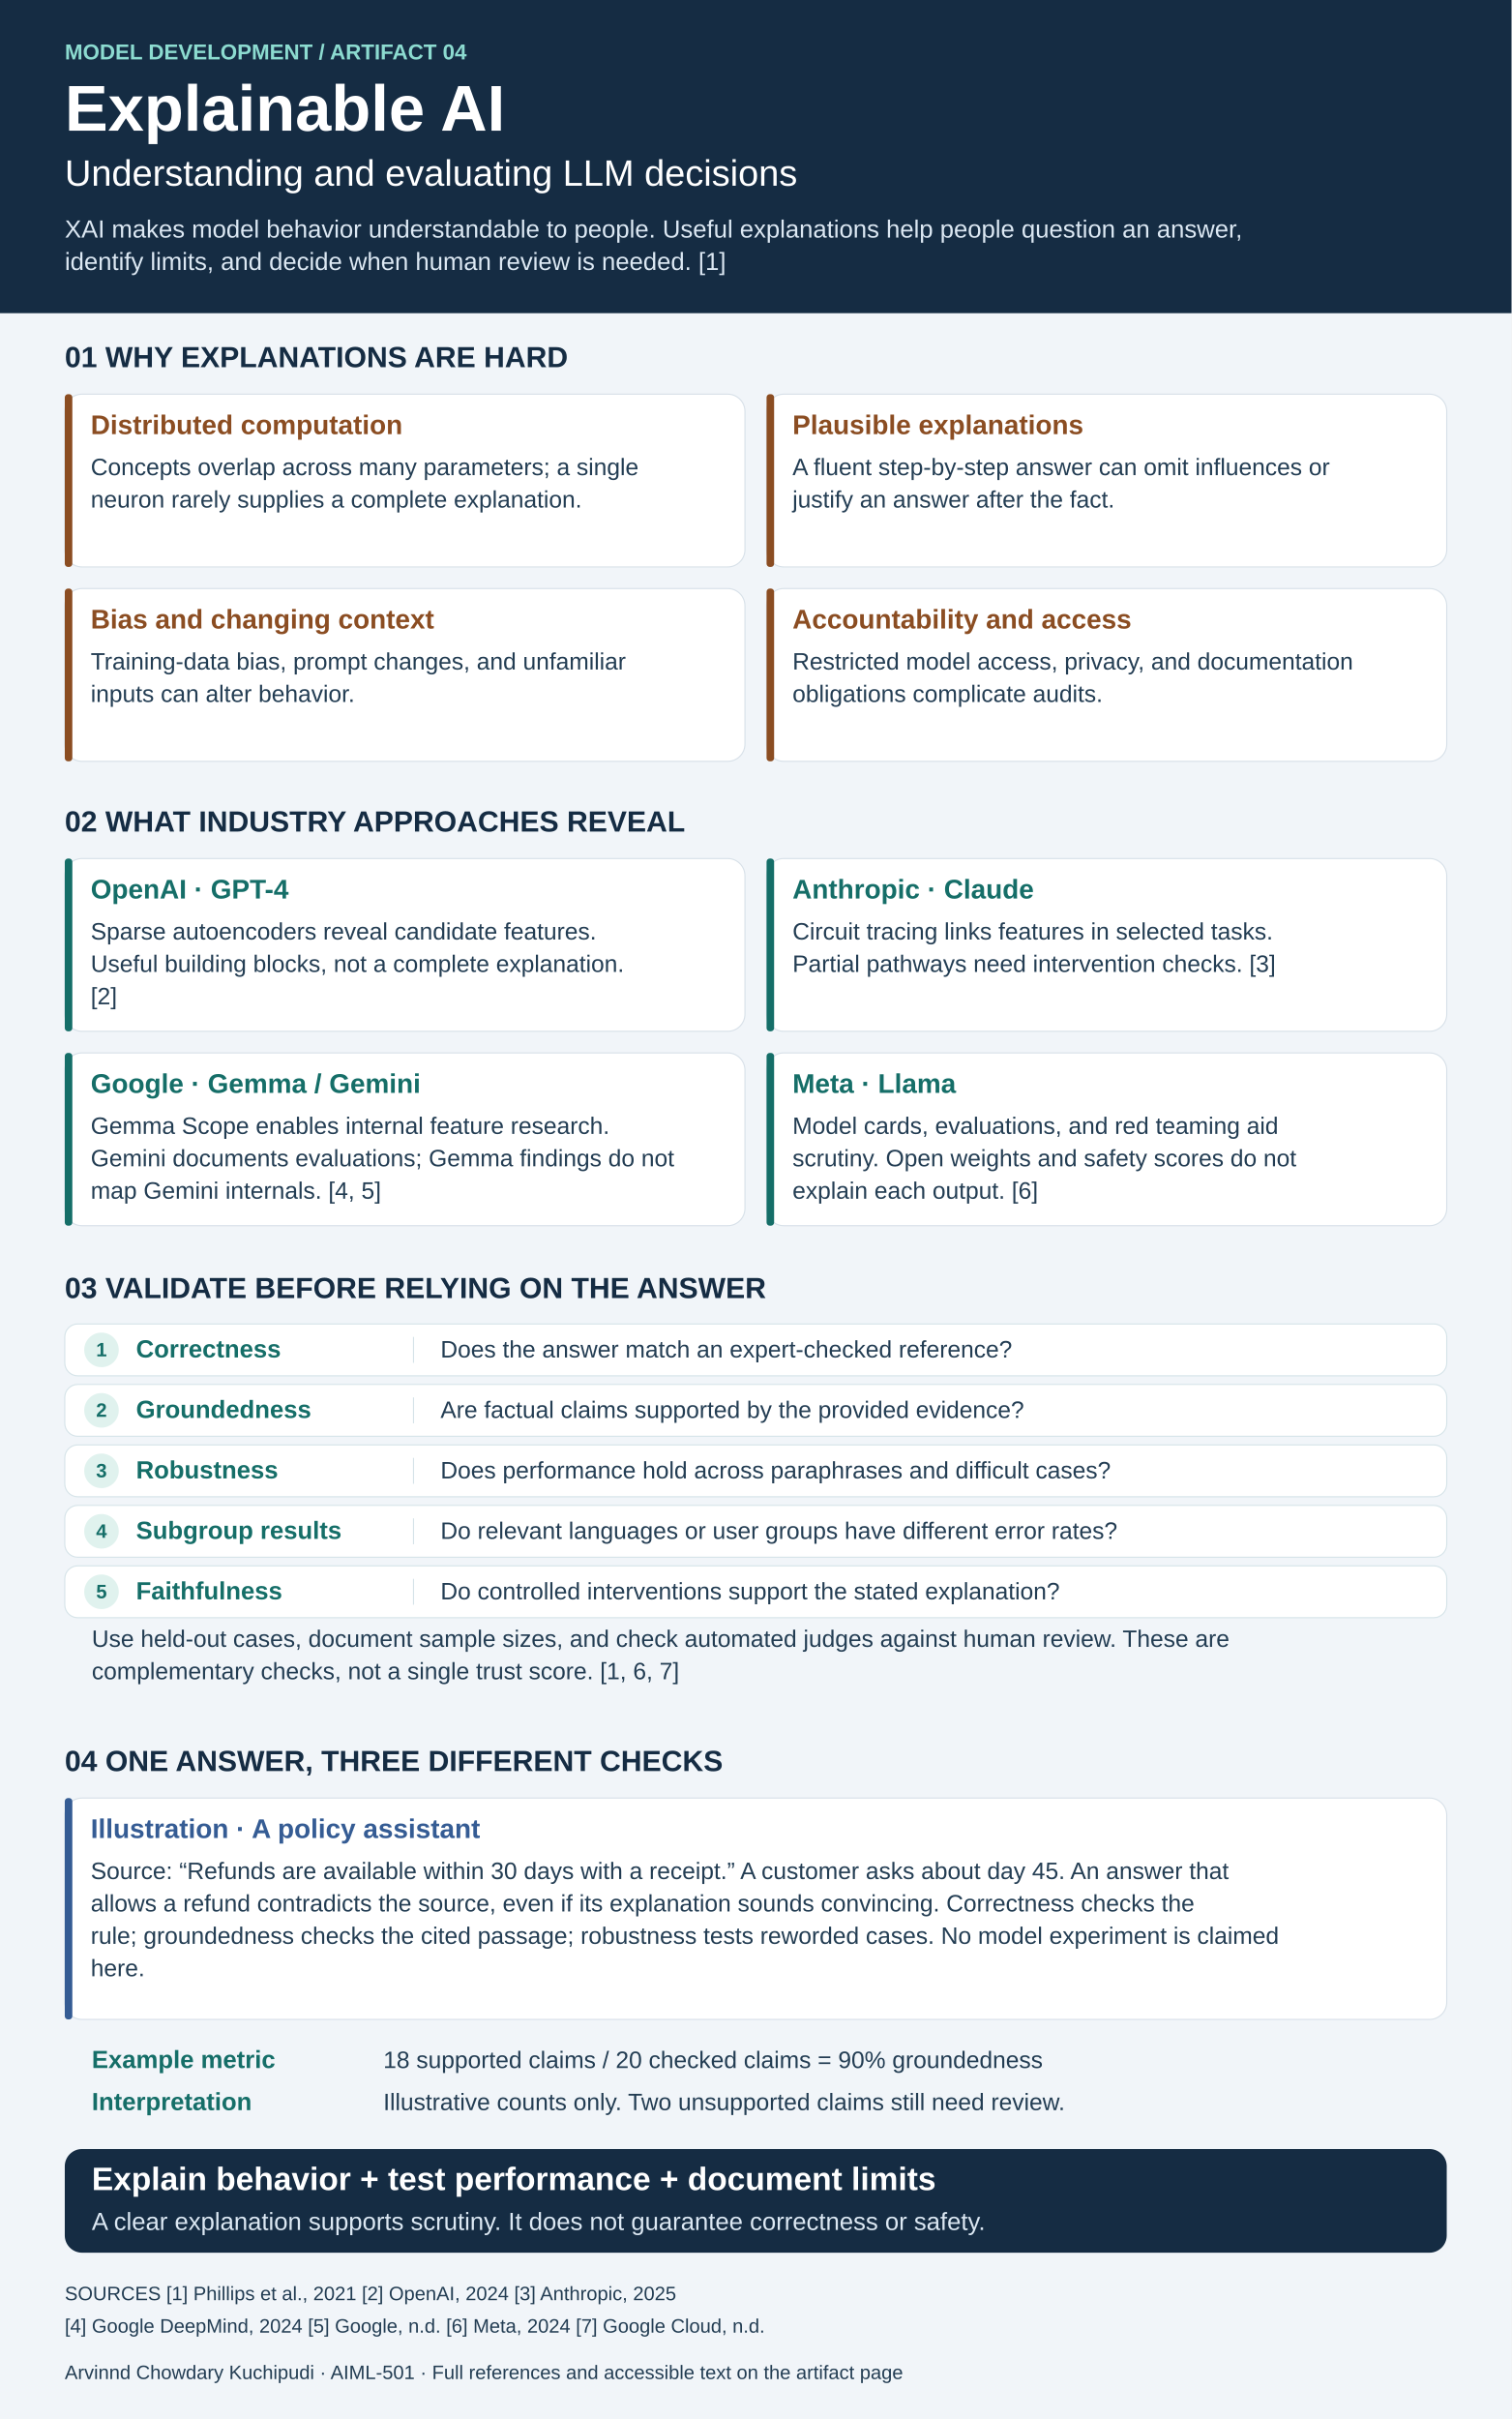
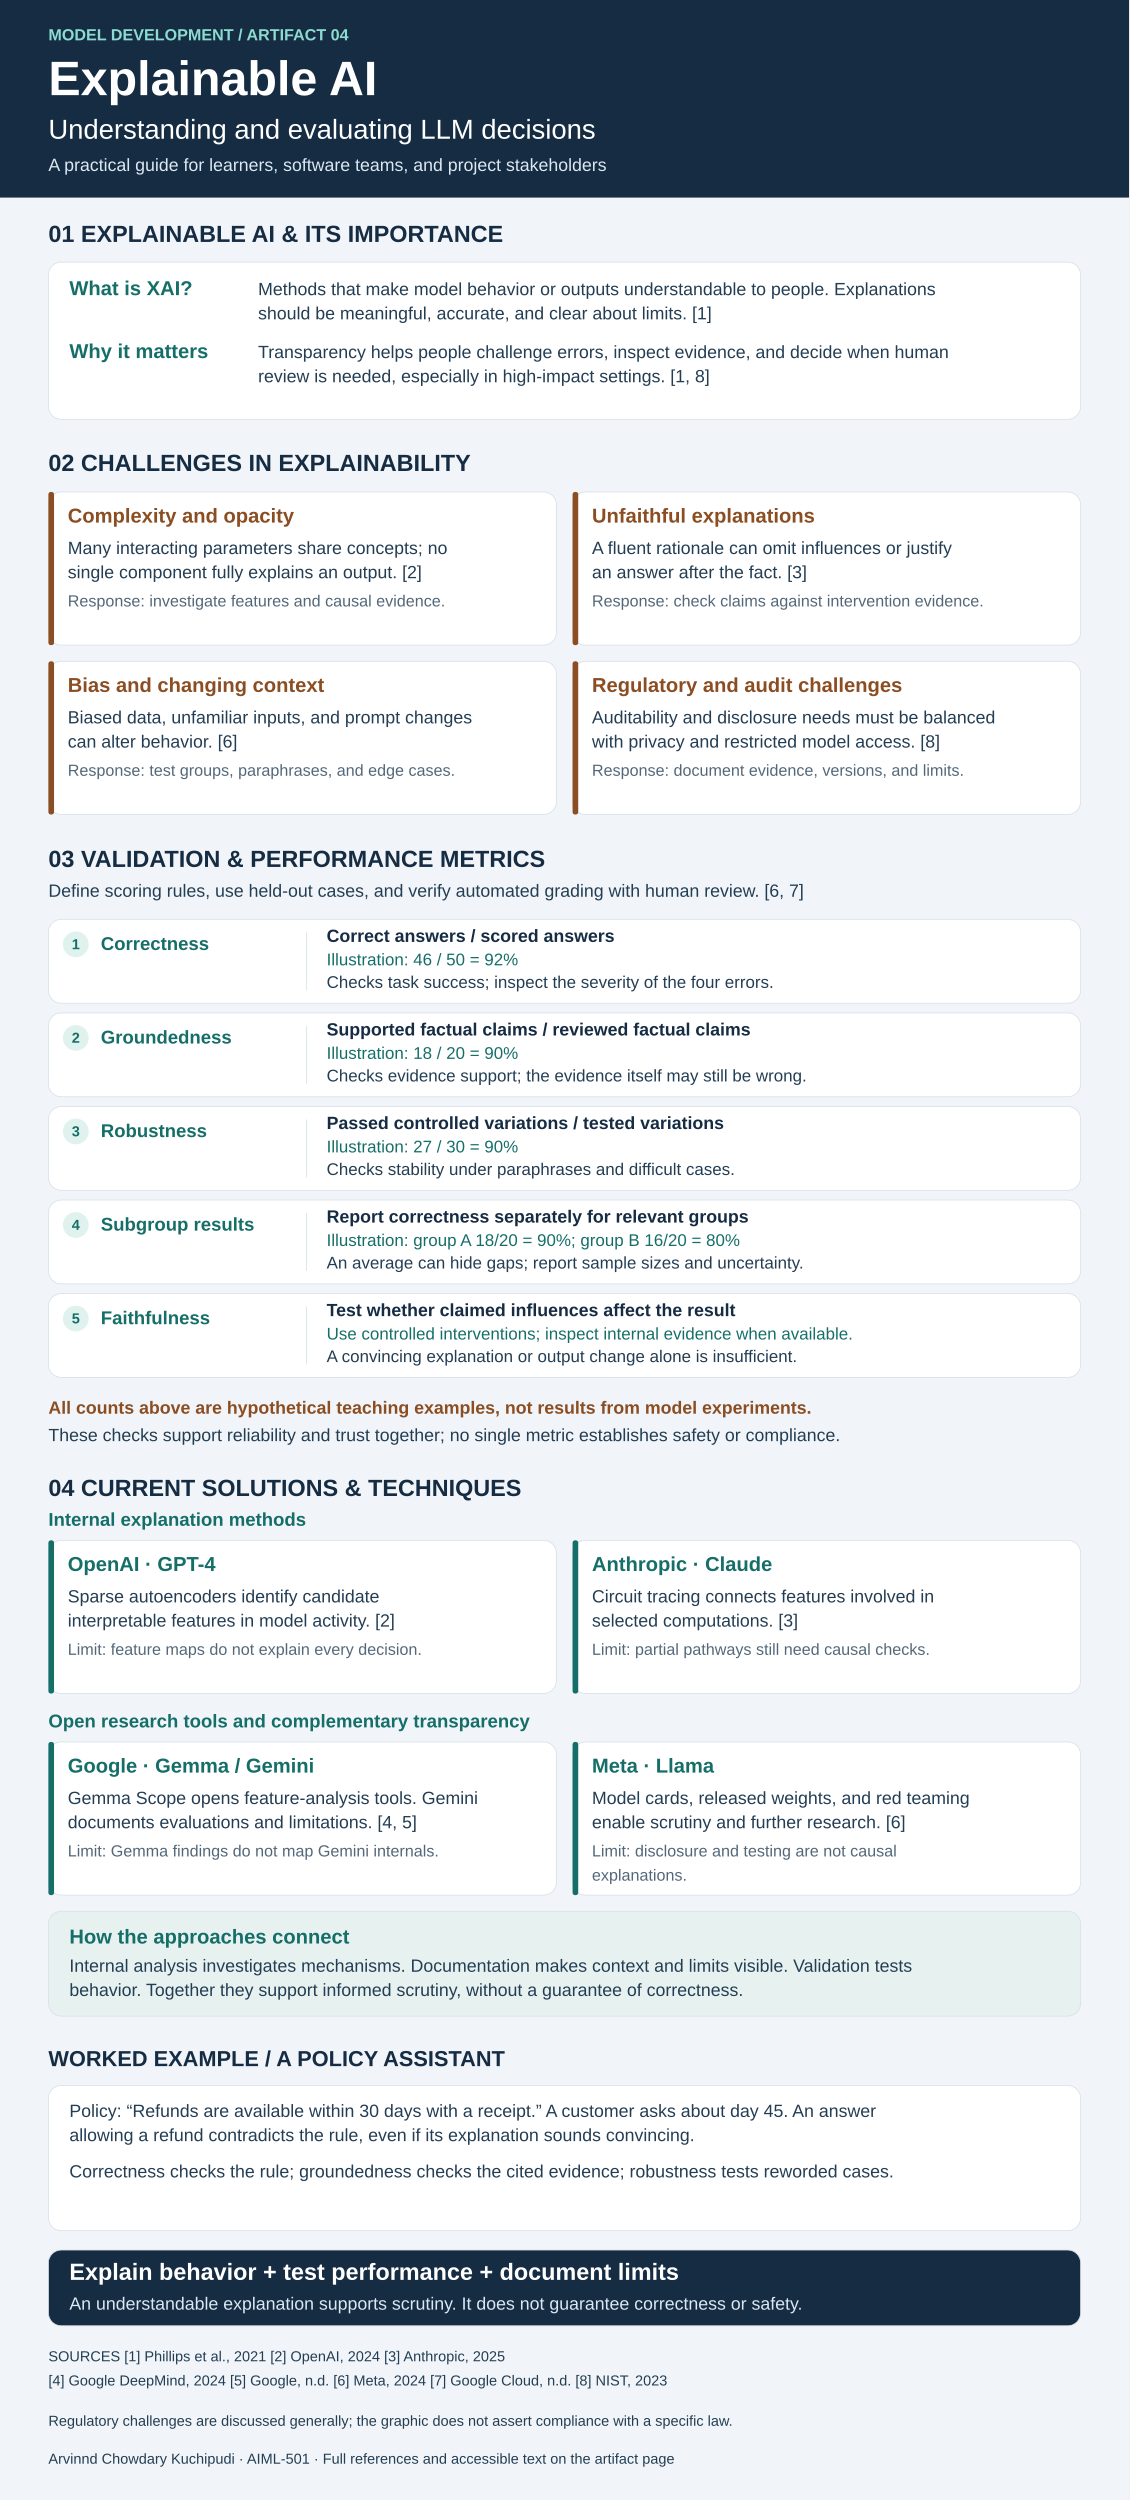
- <svg xmlns="http://www.w3.org/2000/svg" width="1400" height="2240" viewBox="0 0 1400 2240" role="img" aria-labelledby="title desc">
-   <rect width="1400" height="2240" fill="#f1f5f9" />
-   <rect width="1400" height="290" fill="#152c43" />
-   <text x="60" y="55" font-family="Arial,sans-serif" font-size="20" fill="#8cdbd0" font-weight="700">MODEL DEVELOPMENT  /  ARTIFACT 04</text>
-   <text x="60" y="121" font-family="Arial,sans-serif" font-size="60" fill="#ffffff" font-weight="700">Explainable AI</text>
+ <svg xmlns="http://www.w3.org/2000/svg" width="1400" height="3100" viewBox="0 0 1400 3100" role="img" aria-labelledby="title desc">
+   <rect width="1400" height="3100" fill="#f1f5f9" />
+   <rect width="1400" height="245" fill="#152c43" />
+   <text x="60" y="50" font-family="Arial,sans-serif" font-size="20" fill="#8cdbd0" font-weight="700">MODEL DEVELOPMENT / ARTIFACT 04</text>
+   <text x="60" y="118" font-family="Arial,sans-serif" font-size="60" fill="#ffffff" font-weight="700">Explainable AI</text>
  <text x="60" y="172" font-family="Arial,sans-serif" font-size="34" fill="#ffffff" font-weight="400">Understanding and evaluating LLM decisions</text>
-   <text x="60" y="220" font-family="Arial,sans-serif" font-size="23" fill="#dce8f3" font-weight="400">XAI makes model behavior understandable to people. Useful explanations help people question an answer,</text>
-   <text x="60" y="250" font-family="Arial,sans-serif" font-size="23" fill="#dce8f3" font-weight="400">identify limits, and decide when human review is needed. [1]</text>
-   <text x="60" y="340" font-family="Arial,sans-serif" font-size="27" fill="#152c43" font-weight="700">01  WHY EXPLANATIONS ARE HARD</text>
-   <rect x="60" y="365" width="630" height="160" rx="16" fill="white" stroke="#d7e0e8" />
-   <rect x="60" y="365" width="7" height="160" rx="3" fill="#8b4d22" />
-   <text x="84" y="402" font-family="Arial,sans-serif" font-size="25" fill="#8b4d22" font-weight="700">Distributed computation</text>
-   <text x="84" y="440" font-family="Arial,sans-serif" font-size="22" fill="#233d53" font-weight="400">Concepts overlap across many parameters; a single</text>
-   <text x="84" y="470" font-family="Arial,sans-serif" font-size="22" fill="#233d53" font-weight="400">neuron rarely supplies a complete explanation.</text>
-   <rect x="710" y="365" width="630" height="160" rx="16" fill="white" stroke="#d7e0e8" />
-   <rect x="710" y="365" width="7" height="160" rx="3" fill="#8b4d22" />
-   <text x="734" y="402" font-family="Arial,sans-serif" font-size="25" fill="#8b4d22" font-weight="700">Plausible explanations</text>
-   <text x="734" y="440" font-family="Arial,sans-serif" font-size="22" fill="#233d53" font-weight="400">A fluent step-by-step answer can omit influences or</text>
-   <text x="734" y="470" font-family="Arial,sans-serif" font-size="22" fill="#233d53" font-weight="400">justify an answer after the fact.</text>
-   <rect x="60" y="545" width="630" height="160" rx="16" fill="white" stroke="#d7e0e8" />
-   <rect x="60" y="545" width="7" height="160" rx="3" fill="#8b4d22" />
-   <text x="84" y="582" font-family="Arial,sans-serif" font-size="25" fill="#8b4d22" font-weight="700">Bias and changing context</text>
-   <text x="84" y="620" font-family="Arial,sans-serif" font-size="22" fill="#233d53" font-weight="400">Training-data bias, prompt changes, and unfamiliar</text>
-   <text x="84" y="650" font-family="Arial,sans-serif" font-size="22" fill="#233d53" font-weight="400">inputs can alter behavior.</text>
-   <rect x="710" y="545" width="630" height="160" rx="16" fill="white" stroke="#d7e0e8" />
-   <rect x="710" y="545" width="7" height="160" rx="3" fill="#8b4d22" />
-   <text x="734" y="582" font-family="Arial,sans-serif" font-size="25" fill="#8b4d22" font-weight="700">Accountability and access</text>
-   <text x="734" y="620" font-family="Arial,sans-serif" font-size="22" fill="#233d53" font-weight="400">Restricted model access, privacy, and documentation</text>
-   <text x="734" y="650" font-family="Arial,sans-serif" font-size="22" fill="#233d53" font-weight="400">obligations complicate audits.</text>
-   <text x="60" y="770" font-family="Arial,sans-serif" font-size="27" fill="#152c43" font-weight="700">02  WHAT INDUSTRY APPROACHES REVEAL</text>
-   <rect x="60" y="795" width="630" height="160" rx="16" fill="white" stroke="#d7e0e8" />
-   <rect x="60" y="795" width="7" height="160" rx="3" fill="#156e68" />
-   <text x="84" y="832" font-family="Arial,sans-serif" font-size="25" fill="#156e68" font-weight="700">OpenAI · GPT-4</text>
-   <text x="84" y="870" font-family="Arial,sans-serif" font-size="22" fill="#233d53" font-weight="400">Sparse autoencoders reveal candidate features.</text>
-   <text x="84" y="900" font-family="Arial,sans-serif" font-size="22" fill="#233d53" font-weight="400">Useful building blocks, not a complete explanation.</text>
-   <text x="84" y="930" font-family="Arial,sans-serif" font-size="22" fill="#233d53" font-weight="400">[2]</text>
-   <rect x="710" y="795" width="630" height="160" rx="16" fill="white" stroke="#d7e0e8" />
-   <rect x="710" y="795" width="7" height="160" rx="3" fill="#156e68" />
-   <text x="734" y="832" font-family="Arial,sans-serif" font-size="25" fill="#156e68" font-weight="700">Anthropic · Claude</text>
-   <text x="734" y="870" font-family="Arial,sans-serif" font-size="22" fill="#233d53" font-weight="400">Circuit tracing links features in selected tasks.</text>
-   <text x="734" y="900" font-family="Arial,sans-serif" font-size="22" fill="#233d53" font-weight="400">Partial pathways need intervention checks. [3]</text>
-   <rect x="60" y="975" width="630" height="160" rx="16" fill="white" stroke="#d7e0e8" />
-   <rect x="60" y="975" width="7" height="160" rx="3" fill="#156e68" />
-   <text x="84" y="1012" font-family="Arial,sans-serif" font-size="25" fill="#156e68" font-weight="700">Google · Gemma / Gemini</text>
-   <text x="84" y="1050" font-family="Arial,sans-serif" font-size="22" fill="#233d53" font-weight="400">Gemma Scope enables internal feature research.</text>
-   <text x="84" y="1080" font-family="Arial,sans-serif" font-size="22" fill="#233d53" font-weight="400">Gemini documents evaluations; Gemma findings do not</text>
-   <text x="84" y="1110" font-family="Arial,sans-serif" font-size="22" fill="#233d53" font-weight="400">map Gemini internals. [4, 5]</text>
-   <rect x="710" y="975" width="630" height="160" rx="16" fill="white" stroke="#d7e0e8" />
-   <rect x="710" y="975" width="7" height="160" rx="3" fill="#156e68" />
-   <text x="734" y="1012" font-family="Arial,sans-serif" font-size="25" fill="#156e68" font-weight="700">Meta · Llama</text>
-   <text x="734" y="1050" font-family="Arial,sans-serif" font-size="22" fill="#233d53" font-weight="400">Model cards, evaluations, and red teaming aid</text>
-   <text x="734" y="1080" font-family="Arial,sans-serif" font-size="22" fill="#233d53" font-weight="400">scrutiny. Open weights and safety scores do not</text>
-   <text x="734" y="1110" font-family="Arial,sans-serif" font-size="22" fill="#233d53" font-weight="400">explain each output. [6]</text>
-   <text x="60" y="1202" font-family="Arial,sans-serif" font-size="27" fill="#152c43" font-weight="700">03  VALIDATE BEFORE RELYING ON THE ANSWER</text>
-   <g>
-     <rect x="60" y="1226" width="1280" height="48" rx="12" fill="#ffffff" stroke="#d5e3e8" />
-     <circle cx="94" cy="1250" r="16" fill="#e0f2ee" />
-     <text x="94" y="1256" text-anchor="middle" font-family="Arial,sans-serif" font-size="18" fill="#156e68" font-weight="700">1</text>
-     <text x="126" y="1257" font-family="Arial,sans-serif" font-size="23" fill="#156e68" font-weight="700">Correctness</text>
-     <path d="M 383 1238 V 1262" stroke="#d5e3e8" />
-     <text x="408" y="1257" font-family="Arial,sans-serif" font-size="22" fill="#233d53">Does the answer match an expert-checked reference?</text>
-   </g>
-   <g>
-     <rect x="60" y="1282" width="1280" height="48" rx="12" fill="#ffffff" stroke="#d5e3e8" />
-     <circle cx="94" cy="1306" r="16" fill="#e0f2ee" />
-     <text x="94" y="1312" text-anchor="middle" font-family="Arial,sans-serif" font-size="18" fill="#156e68" font-weight="700">2</text>
-     <text x="126" y="1313" font-family="Arial,sans-serif" font-size="23" fill="#156e68" font-weight="700">Groundedness</text>
-     <path d="M 383 1294 V 1318" stroke="#d5e3e8" />
-     <text x="408" y="1313" font-family="Arial,sans-serif" font-size="22" fill="#233d53">Are factual claims supported by the provided evidence?</text>
-   </g>
-   <g>
-     <rect x="60" y="1338" width="1280" height="48" rx="12" fill="#ffffff" stroke="#d5e3e8" />
-     <circle cx="94" cy="1362" r="16" fill="#e0f2ee" />
-     <text x="94" y="1368" text-anchor="middle" font-family="Arial,sans-serif" font-size="18" fill="#156e68" font-weight="700">3</text>
-     <text x="126" y="1369" font-family="Arial,sans-serif" font-size="23" fill="#156e68" font-weight="700">Robustness</text>
-     <path d="M 383 1350 V 1374" stroke="#d5e3e8" />
-     <text x="408" y="1369" font-family="Arial,sans-serif" font-size="22" fill="#233d53">Does performance hold across paraphrases and difficult cases?</text>
-   </g>
-   <g>
-     <rect x="60" y="1394" width="1280" height="48" rx="12" fill="#ffffff" stroke="#d5e3e8" />
-     <circle cx="94" cy="1418" r="16" fill="#e0f2ee" />
-     <text x="94" y="1424" text-anchor="middle" font-family="Arial,sans-serif" font-size="18" fill="#156e68" font-weight="700">4</text>
-     <text x="126" y="1425" font-family="Arial,sans-serif" font-size="23" fill="#156e68" font-weight="700">Subgroup results</text>
-     <path d="M 383 1406 V 1430" stroke="#d5e3e8" />
-     <text x="408" y="1425" font-family="Arial,sans-serif" font-size="22" fill="#233d53">Do relevant languages or user groups have different error rates?</text>
-   </g>
-   <g>
-     <rect x="60" y="1450" width="1280" height="48" rx="12" fill="#ffffff" stroke="#d5e3e8" />
-     <circle cx="94" cy="1474" r="16" fill="#e0f2ee" />
-     <text x="94" y="1480" text-anchor="middle" font-family="Arial,sans-serif" font-size="18" fill="#156e68" font-weight="700">5</text>
-     <text x="126" y="1481" font-family="Arial,sans-serif" font-size="23" fill="#156e68" font-weight="700">Faithfulness</text>
-     <path d="M 383 1462 V 1486" stroke="#d5e3e8" />
-     <text x="408" y="1481" font-family="Arial,sans-serif" font-size="22" fill="#233d53">Do controlled interventions support the stated explanation?</text>
-   </g>
-   <text x="85" y="1525" font-family="Arial,sans-serif" font-size="22" fill="#233d53" font-weight="400">Use held-out cases, document sample sizes, and check automated judges against human review. These are</text>
-   <text x="85" y="1555" font-family="Arial,sans-serif" font-size="22" fill="#233d53" font-weight="400">complementary checks, not a single trust score. [1, 6, 7]</text>
-   <text x="60" y="1640" font-family="Arial,sans-serif" font-size="27" fill="#152c43" font-weight="700">04  ONE ANSWER, THREE DIFFERENT CHECKS</text>
-   <rect x="60" y="1665" width="1280" height="205" rx="16" fill="white" stroke="#d7e0e8" />
-   <rect x="60" y="1665" width="7" height="205" rx="3" fill="#355c94" />
-   <text x="84" y="1702" font-family="Arial,sans-serif" font-size="25" fill="#355c94" font-weight="700">Illustration · A policy assistant</text>
-   <text x="84" y="1740" font-family="Arial,sans-serif" font-size="22" fill="#233d53" font-weight="400">Source: “Refunds are available within 30 days with a receipt.” A customer asks about day 45. An answer that</text>
-   <text x="84" y="1770" font-family="Arial,sans-serif" font-size="22" fill="#233d53" font-weight="400">allows a refund contradicts the source, even if its explanation sounds convincing. Correctness checks the</text>
-   <text x="84" y="1800" font-family="Arial,sans-serif" font-size="22" fill="#233d53" font-weight="400">rule; groundedness checks the cited passage; robustness tests reworded cases. No model experiment is claimed</text>
-   <text x="84" y="1830" font-family="Arial,sans-serif" font-size="22" fill="#233d53" font-weight="400">here.</text>
-   <text x="85" y="1915" font-family="Arial,sans-serif" font-size="23" fill="#156e68" font-weight="700">Example metric</text>
-   <text x="355" y="1915" font-family="Arial,sans-serif" font-size="22" fill="#233d53" font-weight="400">18 supported claims / 20 checked claims = 90% groundedness</text>
-   <text x="85" y="1954" font-family="Arial,sans-serif" font-size="23" fill="#156e68" font-weight="700">Interpretation</text>
-   <text x="355" y="1954" font-family="Arial,sans-serif" font-size="22" fill="#233d53" font-weight="400">Illustrative counts only. Two unsupported claims still need review.</text>
-   <rect x="60" y="1990" width="1280" height="96" rx="16" fill="#152c43" />
-   <text x="85" y="2028" font-family="Arial,sans-serif" font-size="30" fill="#ffffff" font-weight="700">Explain behavior + test performance + document limits</text>
-   <text x="85" y="2065" font-family="Arial,sans-serif" font-size="23" fill="#dce8f3" font-weight="400">A clear explanation supports scrutiny. It does not guarantee correctness or safety.</text>
-   <text x="60" y="2130" font-family="Arial,sans-serif" font-size="18" fill="#233d53" font-weight="400">SOURCES  [1] Phillips et al., 2021  [2] OpenAI, 2024  [3] Anthropic, 2025</text>
-   <text x="60" y="2160" font-family="Arial,sans-serif" font-size="18" fill="#233d53" font-weight="400">[4] Google DeepMind, 2024  [5] Google, n.d.  [6] Meta, 2024  [7] Google Cloud, n.d.</text>
-   <text x="60" y="2203" font-family="Arial,sans-serif" font-size="18" fill="#233d53" font-weight="400">Arvinnd Chowdary Kuchipudi  ·  AIML-501  ·  Full references and accessible text on the artifact page</text>
+   <text x="60" y="212" font-family="Arial,sans-serif" font-size="22" fill="#dce8f3" font-weight="400">A practical guide for learners, software teams, and project stakeholders</text>
+   <text x="60" y="300" font-family="Arial,sans-serif" font-size="29" fill="#152c43" font-weight="700">01  EXPLAINABLE AI &amp; ITS IMPORTANCE</text>
+   <rect x="60" y="325" width="1280" height="195" rx="16" fill="#ffffff" stroke="#d7e0e8" />
+   <text x="86" y="366" font-family="Arial,sans-serif" font-size="25" fill="#156e68" font-weight="700">What is XAI?</text>
+   <text x="320" y="366" font-family="Arial,sans-serif" font-size="22" fill="#233d53" font-weight="400">Methods that make model behavior or outputs understandable to people. Explanations</text>
+   <text x="320" y="396" font-family="Arial,sans-serif" font-size="22" fill="#233d53" font-weight="400">should be meaningful, accurate, and clear about limits. [1]</text>
+   <text x="86" y="444" font-family="Arial,sans-serif" font-size="25" fill="#156e68" font-weight="700">Why it matters</text>
+   <text x="320" y="444" font-family="Arial,sans-serif" font-size="22" fill="#233d53" font-weight="400">Transparency helps people challenge errors, inspect evidence, and decide when human</text>
+   <text x="320" y="474" font-family="Arial,sans-serif" font-size="22" fill="#233d53" font-weight="400">review is needed, especially in high-impact settings. [1, 8]</text>
+   <text x="60" y="584" font-family="Arial,sans-serif" font-size="29" fill="#152c43" font-weight="700">02  CHALLENGES IN EXPLAINABILITY</text>
+   <rect x="60" y="610" width="630" height="190" rx="16" fill="#ffffff" stroke="#d7e0e8" />
+   <rect x="60" y="610" width="7" height="190" rx="3" fill="#8b4d22" />
+   <text x="84" y="648" font-family="Arial,sans-serif" font-size="25" fill="#8b4d22" font-weight="700">Complexity and opacity</text>
+   <text x="84" y="687" font-family="Arial,sans-serif" font-size="22" fill="#233d53" font-weight="400">Many interacting parameters share concepts; no</text>
+   <text x="84" y="717" font-family="Arial,sans-serif" font-size="22" fill="#233d53" font-weight="400">single component fully explains an output. [2]</text>
+   <text x="84" y="752" font-family="Arial,sans-serif" font-size="20" fill="#536779" font-weight="400">Response: investigate features and causal evidence.</text>
+   <rect x="710" y="610" width="630" height="190" rx="16" fill="#ffffff" stroke="#d7e0e8" />
+   <rect x="710" y="610" width="7" height="190" rx="3" fill="#8b4d22" />
+   <text x="734" y="648" font-family="Arial,sans-serif" font-size="25" fill="#8b4d22" font-weight="700">Unfaithful explanations</text>
+   <text x="734" y="687" font-family="Arial,sans-serif" font-size="22" fill="#233d53" font-weight="400">A fluent rationale can omit influences or justify</text>
+   <text x="734" y="717" font-family="Arial,sans-serif" font-size="22" fill="#233d53" font-weight="400">an answer after the fact. [3]</text>
+   <text x="734" y="752" font-family="Arial,sans-serif" font-size="20" fill="#536779" font-weight="400">Response: check claims against intervention evidence.</text>
+   <rect x="60" y="820" width="630" height="190" rx="16" fill="#ffffff" stroke="#d7e0e8" />
+   <rect x="60" y="820" width="7" height="190" rx="3" fill="#8b4d22" />
+   <text x="84" y="858" font-family="Arial,sans-serif" font-size="25" fill="#8b4d22" font-weight="700">Bias and changing context</text>
+   <text x="84" y="897" font-family="Arial,sans-serif" font-size="22" fill="#233d53" font-weight="400">Biased data, unfamiliar inputs, and prompt changes</text>
+   <text x="84" y="927" font-family="Arial,sans-serif" font-size="22" fill="#233d53" font-weight="400">can alter behavior. [6]</text>
+   <text x="84" y="962" font-family="Arial,sans-serif" font-size="20" fill="#536779" font-weight="400">Response: test groups, paraphrases, and edge cases.</text>
+   <rect x="710" y="820" width="630" height="190" rx="16" fill="#ffffff" stroke="#d7e0e8" />
+   <rect x="710" y="820" width="7" height="190" rx="3" fill="#8b4d22" />
+   <text x="734" y="858" font-family="Arial,sans-serif" font-size="25" fill="#8b4d22" font-weight="700">Regulatory and audit challenges</text>
+   <text x="734" y="897" font-family="Arial,sans-serif" font-size="22" fill="#233d53" font-weight="400">Auditability and disclosure needs must be balanced</text>
+   <text x="734" y="927" font-family="Arial,sans-serif" font-size="22" fill="#233d53" font-weight="400">with privacy and restricted model access. [8]</text>
+   <text x="734" y="962" font-family="Arial,sans-serif" font-size="20" fill="#536779" font-weight="400">Response: document evidence, versions, and limits.</text>
+   <text x="60" y="1075" font-family="Arial,sans-serif" font-size="29" fill="#152c43" font-weight="700">03  VALIDATION &amp; PERFORMANCE METRICS</text>
+   <text x="60" y="1112" font-family="Arial,sans-serif" font-size="22" fill="#233d53" font-weight="400">Define scoring rules, use held-out cases, and verify automated grading with human review. [6, 7]</text>
+   <rect x="60" y="1140" width="1280" height="104" rx="16" fill="#ffffff" stroke="#d7e0e8" />
+   <circle cx="94" cy="1171" r="16" fill="#e0f2ee" />
+   <text x="89" y="1177" font-family="Arial,sans-serif" font-size="18" fill="#156e68" font-weight="700">1</text>
+   <text x="125" y="1178" font-family="Arial,sans-serif" font-size="23" fill="#156e68" font-weight="700">Correctness</text>
+   <path d="M380 1156V1228" stroke="#d5e3e8" />
+   <text x="405" y="1168" font-family="Arial,sans-serif" font-size="22" fill="#152c43" font-weight="700">Correct answers / scored answers</text>
+   <text x="405" y="1197" font-family="Arial,sans-serif" font-size="21" fill="#156e68" font-weight="400">Illustration: 46 / 50 = 92%</text>
+   <text x="405" y="1225" font-family="Arial,sans-serif" font-size="21" fill="#233d53" font-weight="400">Checks task success; inspect the severity of the four errors.</text>
+   <rect x="60" y="1256" width="1280" height="104" rx="16" fill="#ffffff" stroke="#d7e0e8" />
+   <circle cx="94" cy="1287" r="16" fill="#e0f2ee" />
+   <text x="89" y="1293" font-family="Arial,sans-serif" font-size="18" fill="#156e68" font-weight="700">2</text>
+   <text x="125" y="1294" font-family="Arial,sans-serif" font-size="23" fill="#156e68" font-weight="700">Groundedness</text>
+   <path d="M380 1272V1344" stroke="#d5e3e8" />
+   <text x="405" y="1284" font-family="Arial,sans-serif" font-size="22" fill="#152c43" font-weight="700">Supported factual claims / reviewed factual claims</text>
+   <text x="405" y="1313" font-family="Arial,sans-serif" font-size="21" fill="#156e68" font-weight="400">Illustration: 18 / 20 = 90%</text>
+   <text x="405" y="1341" font-family="Arial,sans-serif" font-size="21" fill="#233d53" font-weight="400">Checks evidence support; the evidence itself may still be wrong.</text>
+   <rect x="60" y="1372" width="1280" height="104" rx="16" fill="#ffffff" stroke="#d7e0e8" />
+   <circle cx="94" cy="1403" r="16" fill="#e0f2ee" />
+   <text x="89" y="1409" font-family="Arial,sans-serif" font-size="18" fill="#156e68" font-weight="700">3</text>
+   <text x="125" y="1410" font-family="Arial,sans-serif" font-size="23" fill="#156e68" font-weight="700">Robustness</text>
+   <path d="M380 1388V1460" stroke="#d5e3e8" />
+   <text x="405" y="1400" font-family="Arial,sans-serif" font-size="22" fill="#152c43" font-weight="700">Passed controlled variations / tested variations</text>
+   <text x="405" y="1429" font-family="Arial,sans-serif" font-size="21" fill="#156e68" font-weight="400">Illustration: 27 / 30 = 90%</text>
+   <text x="405" y="1457" font-family="Arial,sans-serif" font-size="21" fill="#233d53" font-weight="400">Checks stability under paraphrases and difficult cases.</text>
+   <rect x="60" y="1488" width="1280" height="104" rx="16" fill="#ffffff" stroke="#d7e0e8" />
+   <circle cx="94" cy="1519" r="16" fill="#e0f2ee" />
+   <text x="89" y="1525" font-family="Arial,sans-serif" font-size="18" fill="#156e68" font-weight="700">4</text>
+   <text x="125" y="1526" font-family="Arial,sans-serif" font-size="23" fill="#156e68" font-weight="700">Subgroup results</text>
+   <path d="M380 1504V1576" stroke="#d5e3e8" />
+   <text x="405" y="1516" font-family="Arial,sans-serif" font-size="22" fill="#152c43" font-weight="700">Report correctness separately for relevant groups</text>
+   <text x="405" y="1545" font-family="Arial,sans-serif" font-size="21" fill="#156e68" font-weight="400">Illustration: group A 18/20 = 90%; group B 16/20 = 80%</text>
+   <text x="405" y="1573" font-family="Arial,sans-serif" font-size="21" fill="#233d53" font-weight="400">An average can hide gaps; report sample sizes and uncertainty.</text>
+   <rect x="60" y="1604" width="1280" height="104" rx="16" fill="#ffffff" stroke="#d7e0e8" />
+   <circle cx="94" cy="1635" r="16" fill="#e0f2ee" />
+   <text x="89" y="1641" font-family="Arial,sans-serif" font-size="18" fill="#156e68" font-weight="700">5</text>
+   <text x="125" y="1642" font-family="Arial,sans-serif" font-size="23" fill="#156e68" font-weight="700">Faithfulness</text>
+   <path d="M380 1620V1692" stroke="#d5e3e8" />
+   <text x="405" y="1632" font-family="Arial,sans-serif" font-size="22" fill="#152c43" font-weight="700">Test whether claimed influences affect the result</text>
+   <text x="405" y="1661" font-family="Arial,sans-serif" font-size="21" fill="#156e68" font-weight="400">Use controlled interventions; inspect internal evidence when available.</text>
+   <text x="405" y="1689" font-family="Arial,sans-serif" font-size="21" fill="#233d53" font-weight="400">A convincing explanation or output change alone is insufficient.</text>
+   <text x="60" y="1753" font-family="Arial,sans-serif" font-size="22" fill="#8b4d22" font-weight="700">All counts above are hypothetical teaching examples, not results from model experiments.</text>
+   <text x="60" y="1787" font-family="Arial,sans-serif" font-size="22" fill="#233d53" font-weight="400">These checks support reliability and trust together; no single metric establishes safety or compliance.</text>
+   <text x="60" y="1855" font-family="Arial,sans-serif" font-size="29" fill="#152c43" font-weight="700">04  CURRENT SOLUTIONS &amp; TECHNIQUES</text>
+   <text x="60" y="1892" font-family="Arial,sans-serif" font-size="23" fill="#156e68" font-weight="700">Internal explanation methods</text>
+   <rect x="60" y="1910" width="630" height="190" rx="16" fill="#ffffff" stroke="#d7e0e8" />
+   <rect x="60" y="1910" width="7" height="190" rx="3" fill="#156e68" />
+   <text x="84" y="1948" font-family="Arial,sans-serif" font-size="25" fill="#156e68" font-weight="700">OpenAI · GPT-4</text>
+   <text x="84" y="1987" font-family="Arial,sans-serif" font-size="22" fill="#233d53" font-weight="400">Sparse autoencoders identify candidate</text>
+   <text x="84" y="2017" font-family="Arial,sans-serif" font-size="22" fill="#233d53" font-weight="400">interpretable features in model activity. [2]</text>
+   <text x="84" y="2052" font-family="Arial,sans-serif" font-size="20" fill="#536779" font-weight="400">Limit: feature maps do not explain every decision.</text>
+   <rect x="710" y="1910" width="630" height="190" rx="16" fill="#ffffff" stroke="#d7e0e8" />
+   <rect x="710" y="1910" width="7" height="190" rx="3" fill="#156e68" />
+   <text x="734" y="1948" font-family="Arial,sans-serif" font-size="25" fill="#156e68" font-weight="700">Anthropic · Claude</text>
+   <text x="734" y="1987" font-family="Arial,sans-serif" font-size="22" fill="#233d53" font-weight="400">Circuit tracing connects features involved in</text>
+   <text x="734" y="2017" font-family="Arial,sans-serif" font-size="22" fill="#233d53" font-weight="400">selected computations. [3]</text>
+   <text x="734" y="2052" font-family="Arial,sans-serif" font-size="20" fill="#536779" font-weight="400">Limit: partial pathways still need causal checks.</text>
+   <text x="60" y="2142" font-family="Arial,sans-serif" font-size="23" fill="#156e68" font-weight="700">Open research tools and complementary transparency</text>
+   <rect x="60" y="2160" width="630" height="190" rx="16" fill="#ffffff" stroke="#d7e0e8" />
+   <rect x="60" y="2160" width="7" height="190" rx="3" fill="#156e68" />
+   <text x="84" y="2198" font-family="Arial,sans-serif" font-size="25" fill="#156e68" font-weight="700">Google · Gemma / Gemini</text>
+   <text x="84" y="2237" font-family="Arial,sans-serif" font-size="22" fill="#233d53" font-weight="400">Gemma Scope opens feature-analysis tools. Gemini</text>
+   <text x="84" y="2267" font-family="Arial,sans-serif" font-size="22" fill="#233d53" font-weight="400">documents evaluations and limitations. [4, 5]</text>
+   <text x="84" y="2302" font-family="Arial,sans-serif" font-size="20" fill="#536779" font-weight="400">Limit: Gemma findings do not map Gemini internals.</text>
+   <rect x="710" y="2160" width="630" height="190" rx="16" fill="#ffffff" stroke="#d7e0e8" />
+   <rect x="710" y="2160" width="7" height="190" rx="3" fill="#156e68" />
+   <text x="734" y="2198" font-family="Arial,sans-serif" font-size="25" fill="#156e68" font-weight="700">Meta · Llama</text>
+   <text x="734" y="2237" font-family="Arial,sans-serif" font-size="22" fill="#233d53" font-weight="400">Model cards, released weights, and red teaming</text>
+   <text x="734" y="2267" font-family="Arial,sans-serif" font-size="22" fill="#233d53" font-weight="400">enable scrutiny and further research. [6]</text>
+   <text x="734" y="2302" font-family="Arial,sans-serif" font-size="20" fill="#536779" font-weight="400">Limit: disclosure and testing are not causal</text>
+   <text x="734" y="2332" font-family="Arial,sans-serif" font-size="20" fill="#536779" font-weight="400">explanations.</text>
+   <rect x="60" y="2370" width="1280" height="130" rx="16" fill="#e7f2f0" stroke="#d7e0e8" />
+   <text x="86" y="2410" font-family="Arial,sans-serif" font-size="25" fill="#156e68" font-weight="700">How the approaches connect</text>
+   <text x="86" y="2445" font-family="Arial,sans-serif" font-size="22" fill="#233d53" font-weight="400">Internal analysis investigates mechanisms. Documentation makes context and limits visible. Validation tests</text>
+   <text x="86" y="2475" font-family="Arial,sans-serif" font-size="22" fill="#233d53" font-weight="400">behavior. Together they support informed scrutiny, without a guarantee of correctness.</text>
+   <text x="60" y="2562" font-family="Arial,sans-serif" font-size="27" fill="#152c43" font-weight="700">WORKED EXAMPLE  /  A POLICY ASSISTANT</text>
+   <rect x="60" y="2586" width="1280" height="180" rx="16" fill="#ffffff" stroke="#d7e0e8" />
+   <text x="86" y="2625" font-family="Arial,sans-serif" font-size="22" fill="#233d53" font-weight="400">Policy: “Refunds are available within 30 days with a receipt.” A customer asks about day 45. An answer</text>
+   <text x="86" y="2655" font-family="Arial,sans-serif" font-size="22" fill="#233d53" font-weight="400">allowing a refund contradicts the rule, even if its explanation sounds convincing.</text>
+   <text x="86" y="2700" font-family="Arial,sans-serif" font-size="22" fill="#233d53" font-weight="400">Correctness checks the rule; groundedness checks the cited evidence; robustness tests reworded cases.</text>
+   <rect x="60" y="2790" width="1280" height="94" rx="16" fill="#152c43" stroke="#d7e0e8" />
+   <text x="86" y="2827" font-family="Arial,sans-serif" font-size="29" fill="#ffffff" font-weight="700">Explain behavior + test performance + document limits</text>
+   <text x="86" y="2864" font-family="Arial,sans-serif" font-size="22" fill="#dce8f3" font-weight="400">An understandable explanation supports scrutiny. It does not guarantee correctness or safety.</text>
+   <text x="60" y="2928" font-family="Arial,sans-serif" font-size="18" fill="#233d53" font-weight="400">SOURCES  [1] Phillips et al., 2021  [2] OpenAI, 2024  [3] Anthropic, 2025</text>
+   <text x="60" y="2958" font-family="Arial,sans-serif" font-size="18" fill="#233d53" font-weight="400">[4] Google DeepMind, 2024  [5] Google, n.d.  [6] Meta, 2024  [7] Google Cloud, n.d.  [8] NIST, 2023</text>
+   <text x="60" y="3008" font-family="Arial,sans-serif" font-size="18" fill="#233d53" font-weight="400">Regulatory challenges are discussed generally; the graphic does not assert compliance with a specific law.</text>
+   <text x="60" y="3055" font-family="Arial,sans-serif" font-size="18" fill="#233d53" font-weight="400">Arvinnd Chowdary Kuchipudi · AIML-501 · Full references and accessible text on the artifact page</text>
</svg>
